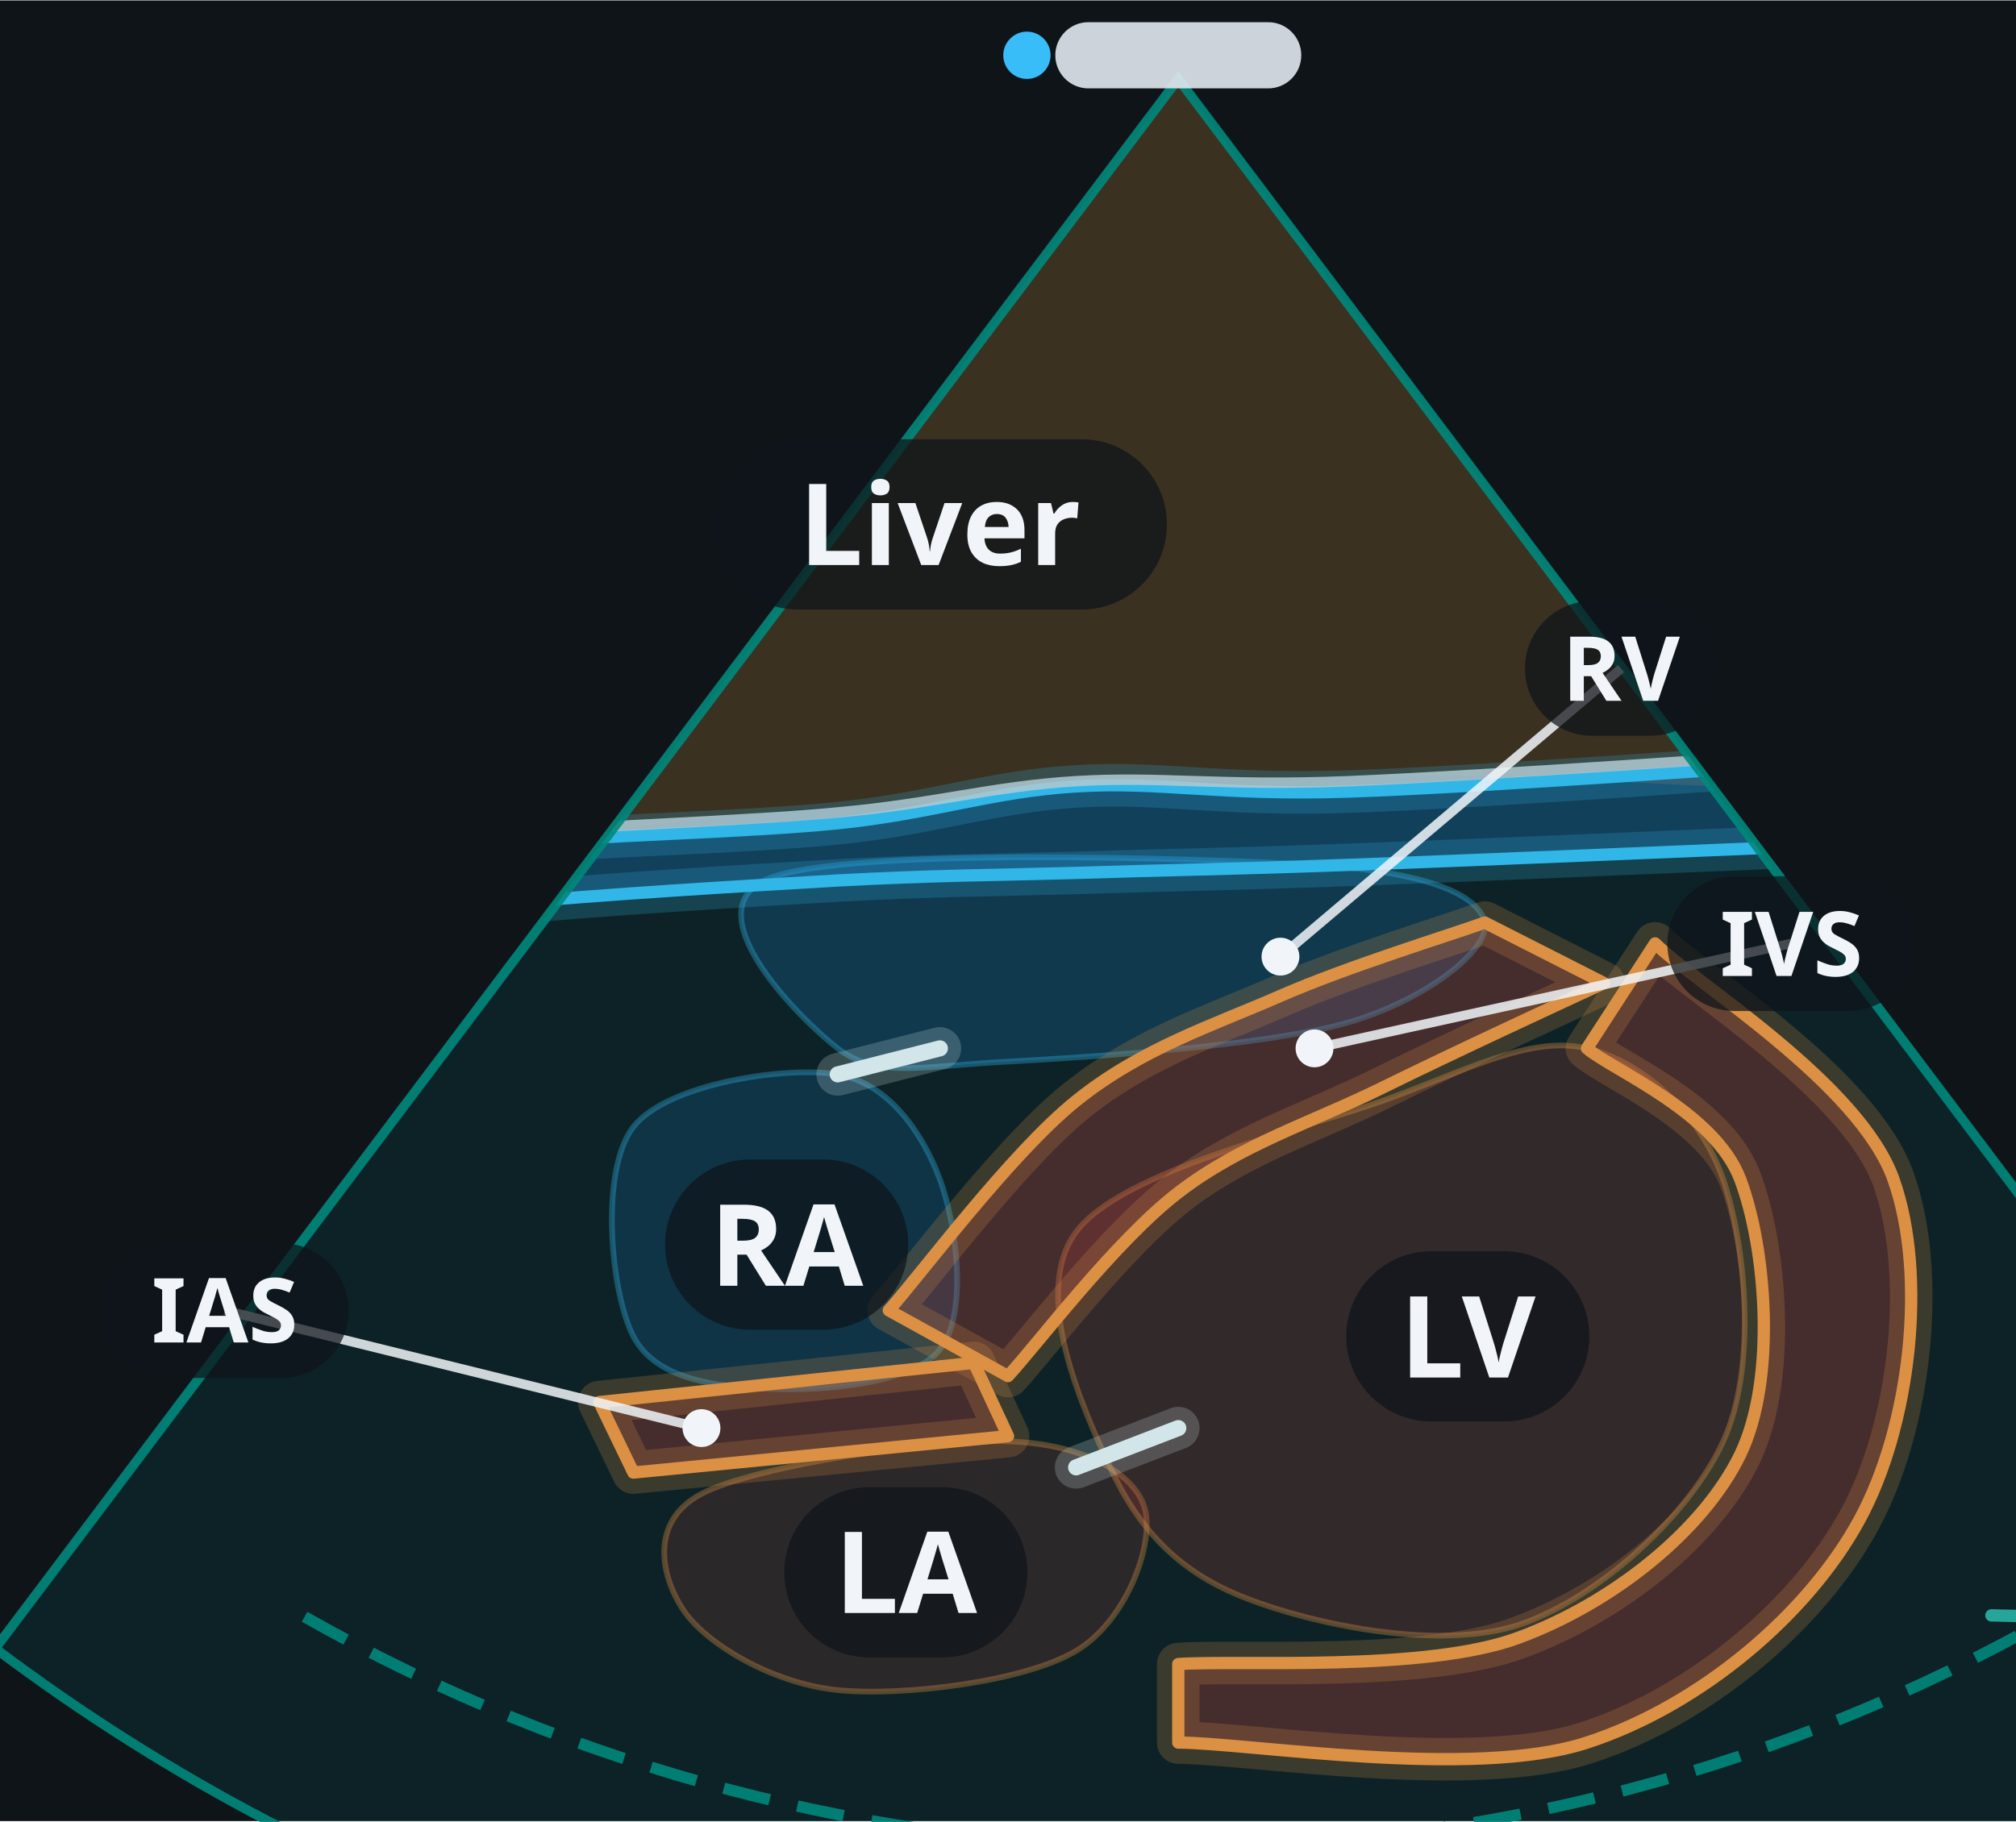
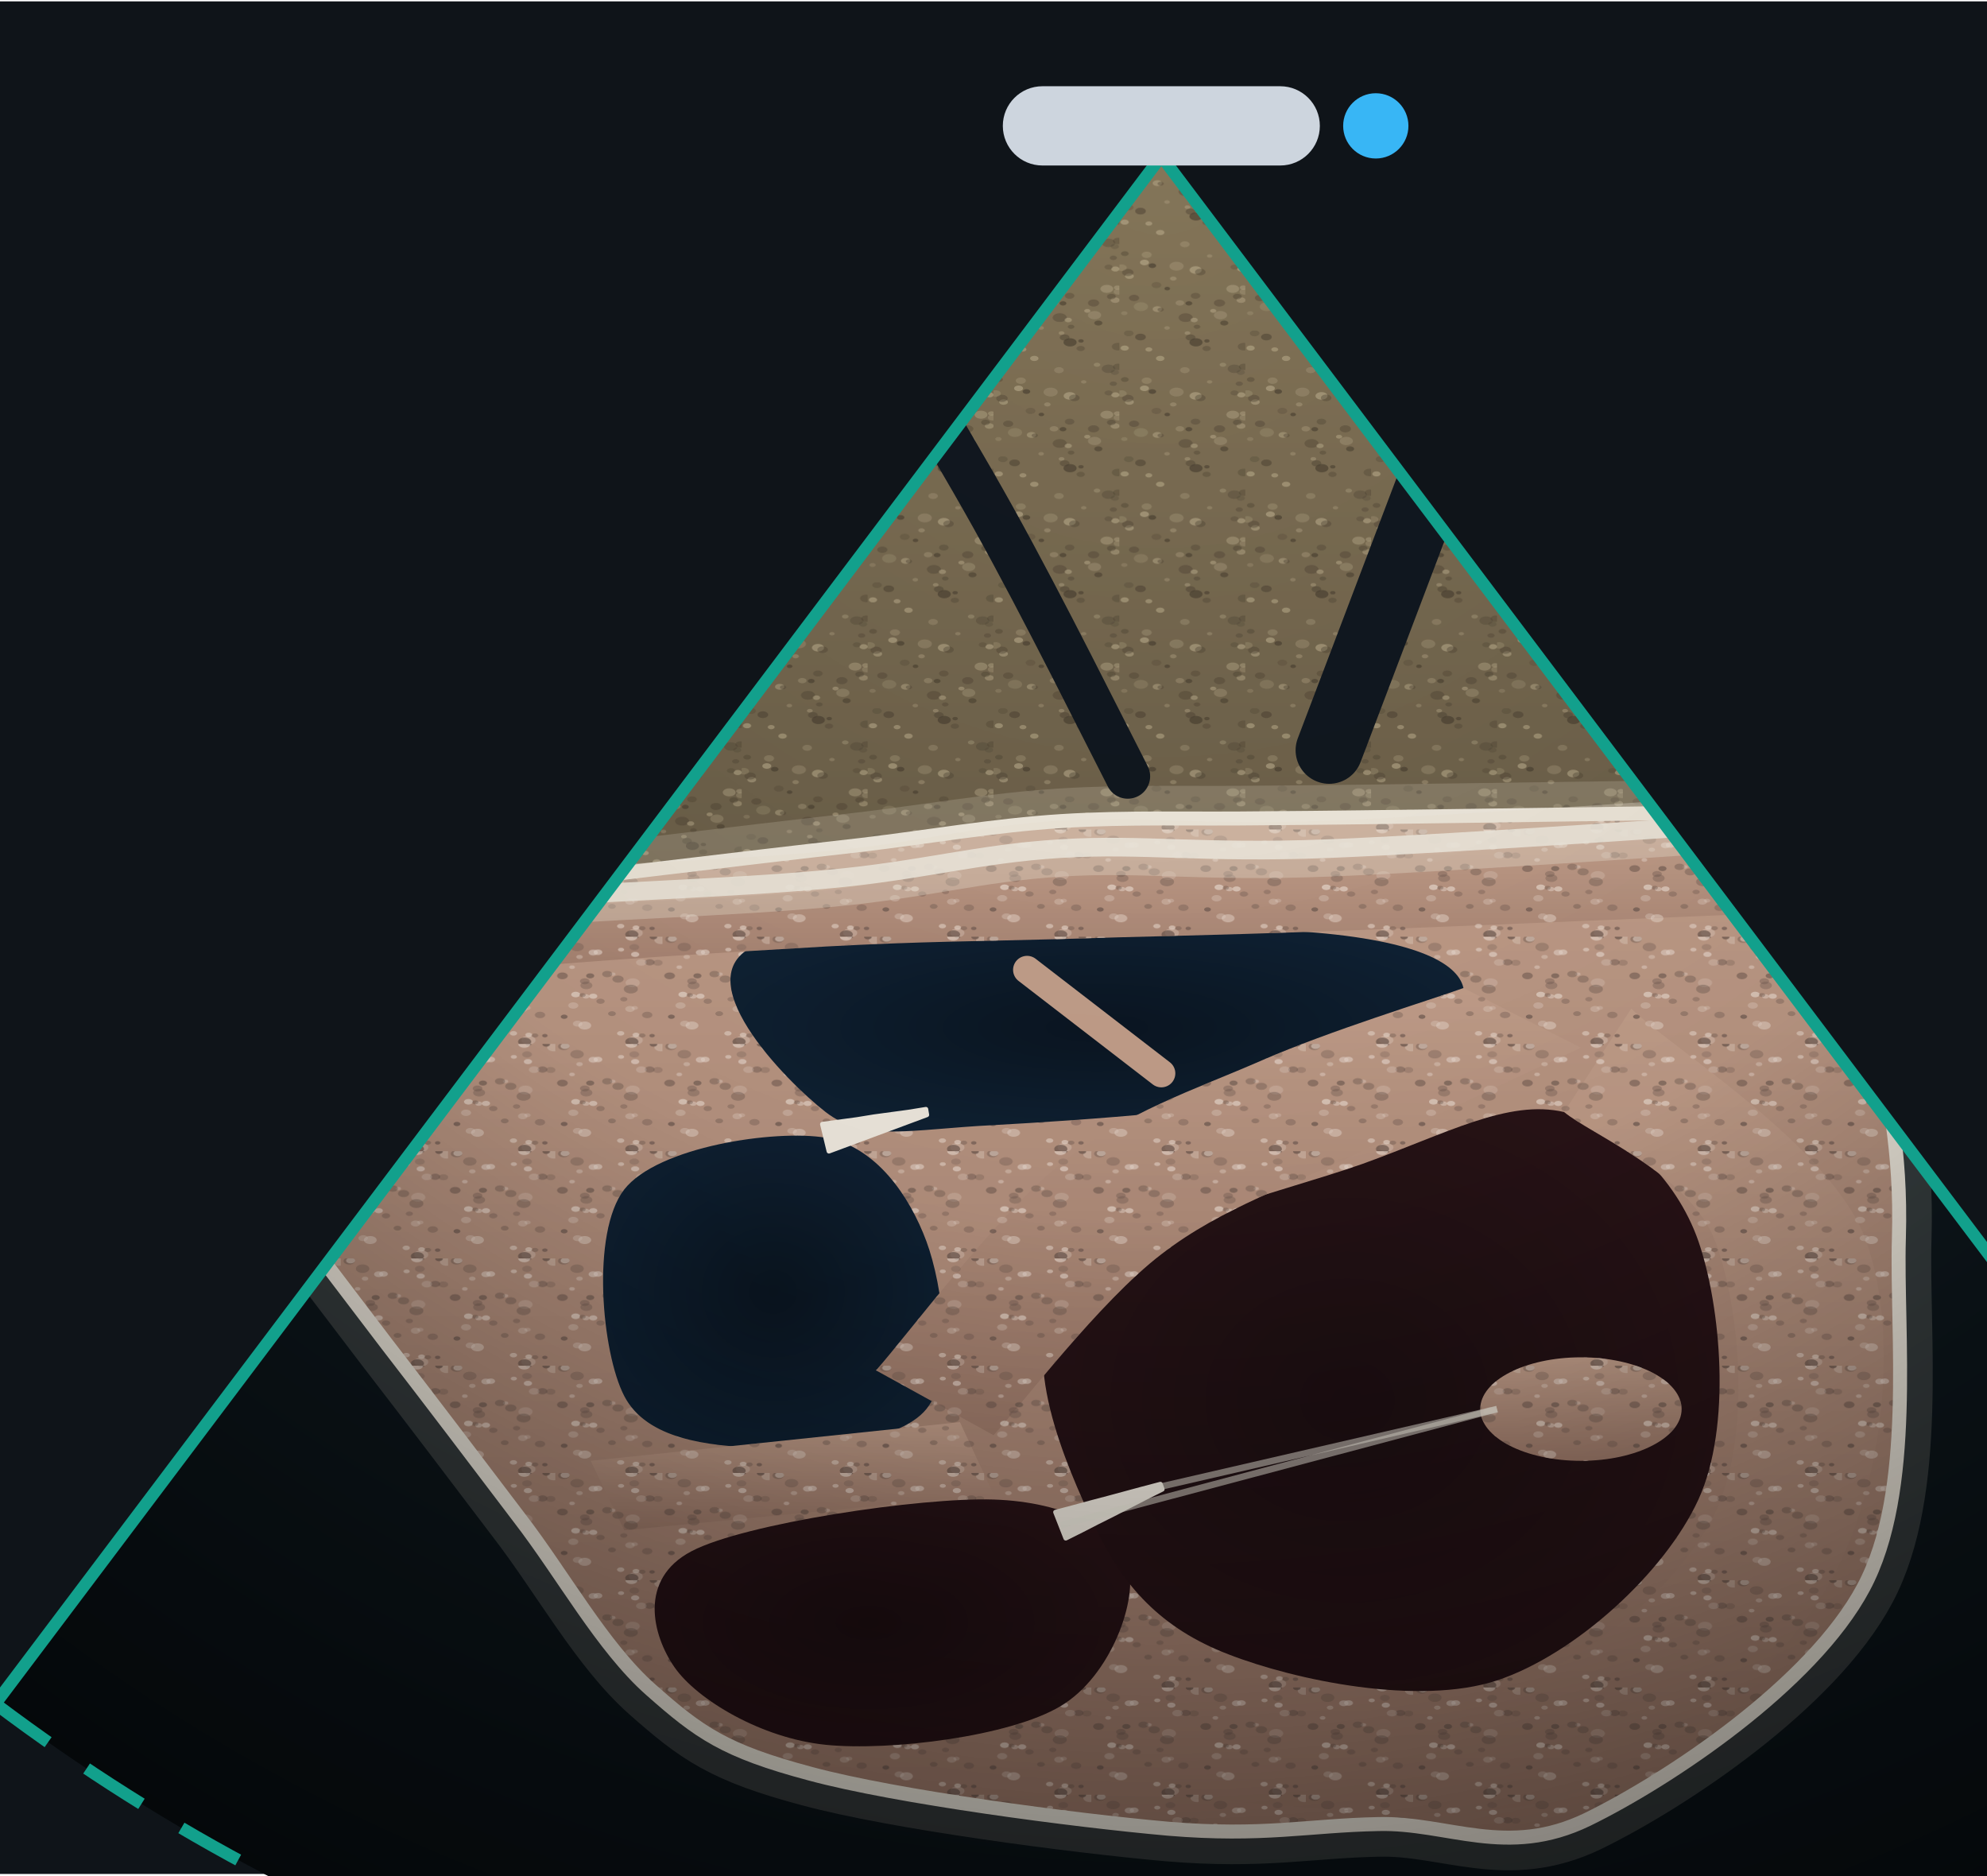
- <svg xmlns="http://www.w3.org/2000/svg" width="426" height="385" viewBox="110.9 0.0 426.2 385.0">
+ <svg xmlns="http://www.w3.org/2000/svg" width="426" height="402" viewBox="110.9 -16.6 426.2 401.6">
  <defs>
    <clipPath id="sector">
      <path d="M 360.0 16.6 L 109.9 348.5 A 415.5 415.5 0 0 0 610.1 348.5 Z" />
    </clipPath>
+     <radialGradient id="bg" gradientUnits="userSpaceOnUse" cx="360.0" cy="16.6" r="415.5">
+       <stop offset="0" stop-color="#16232A" />
+       <stop offset="1" stop-color="#0A1217" />
+     </radialGradient>
+     <radialGradient id="depth" gradientUnits="userSpaceOnUse" cx="360.0" cy="16.6" r="415.5">
+       <stop offset="0" stop-color="#000" stop-opacity="0" />
+       <stop offset="0.55" stop-color="#000" stop-opacity="0.08" />
+       <stop offset="1" stop-color="#000" stop-opacity="0.55" />
+     </radialGradient>
+     <linearGradient id="myoG" x1="0" y1="0" x2="0" y2="1">
+       <stop offset="0" stop-color="#C9A48F" />
+       <stop offset="1" stop-color="#A47F6E" />
+     </linearGradient>
+     <linearGradient id="liverG" x1="0" y1="0" x2="0" y2="1">
+       <stop offset="0" stop-color="#8A7A5C" />
+       <stop offset="1" stop-color="#6B5F49" />
+     </linearGradient>
+     <radialGradient id="bloodR" cx="0.5" cy="0.5" r="0.7">
+       <stop offset="0" stop-color="#0B1622" />
+       <stop offset="1" stop-color="#10253A" />
+     </radialGradient>
+     <radialGradient id="bloodL" cx="0.45" cy="0.5" r="0.7">
+       <stop offset="0" stop-color="#1D0F12" />
+       <stop offset="1" stop-color="#2C1418" />
+     </radialGradient>
+     <pattern id="myoS" width="23" height="23" patternUnits="userSpaceOnUse">
+       <ellipse cx="9.16" cy="3.33" rx="0.94" ry="0.59" fill="#F0DED2" fill-opacity="0.60" />
+       <ellipse cx="14.71" cy="13.40" rx="0.77" ry="0.48" fill="#6F5A51" fill-opacity="0.35" />
+       <ellipse cx="16.62" cy="9.87" rx="1.52" ry="0.95" fill="#F0DED2" fill-opacity="0.26" />
+       <ellipse cx="12.17" cy="16.50" rx="0.83" ry="0.52" fill="#6F5A51" fill-opacity="0.40" />
+       <ellipse cx="4.80" cy="18.65" rx="1.02" ry="0.64" fill="#F0DED2" fill-opacity="0.34" />
+       <ellipse cx="17.27" cy="0.00" rx="0.61" ry="0.38" fill="#6F5A51" fill-opacity="0.68" />
+       <ellipse cx="17.06" cy="15.27" rx="0.68" ry="0.42" fill="#F0DED2" fill-opacity="0.28" />
+       <ellipse cx="1.81" cy="0.54" rx="1.23" ry="0.77" fill="#6F5A51" fill-opacity="0.41" />
+       <ellipse cx="3.60" cy="6.53" rx="0.62" ry="0.39" fill="#F0DED2" fill-opacity="0.47" />
+       <ellipse cx="4.67" cy="2.20" rx="1.45" ry="0.91" fill="#6F5A51" fill-opacity="0.33" />
+       <ellipse cx="17.26" cy="22.19" rx="1.52" ry="0.95" fill="#F0DED2" fill-opacity="0.33" />
+       <ellipse cx="1.53" cy="8.38" rx="1.15" ry="0.72" fill="#6F5A51" fill-opacity="0.54" />
+       <ellipse cx="22.68" cy="0.69" rx="1.42" ry="0.89" fill="#F0DED2" fill-opacity="0.36" />
+       <ellipse cx="9.71" cy="13.84" rx="0.89" ry="0.56" fill="#6F5A51" fill-opacity="0.36" />
+       <ellipse cx="8.14" cy="12.75" rx="0.88" ry="0.55" fill="#F0DED2" fill-opacity="0.66" />
+       <ellipse cx="7.49" cy="8.38" rx="0.87" ry="0.54" fill="#6F5A51" fill-opacity="0.61" />
+       <ellipse cx="16.36" cy="0.01" rx="1.30" ry="0.81" fill="#F0DED2" fill-opacity="0.66" />
+       <ellipse cx="16.95" cy="2.24" rx="1.05" ry="0.66" fill="#6F5A51" fill-opacity="0.26" />
+       <ellipse cx="3.86" cy="14.75" rx="1.08" ry="0.68" fill="#F0DED2" fill-opacity="0.34" />
+       <ellipse cx="16.21" cy="11.22" rx="1.51" ry="0.94" fill="#6F5A51" fill-opacity="0.41" />
+       <ellipse cx="17.32" cy="21.05" rx="0.74" ry="0.46" fill="#F0DED2" fill-opacity="0.62" />
+       <ellipse cx="20.27" cy="5.48" rx="1.05" ry="0.66" fill="#6F5A51" fill-opacity="0.46" />
+       <ellipse cx="6.58" cy="12.79" rx="0.76" ry="0.47" fill="#F0DED2" fill-opacity="0.50" />
+       <ellipse cx="22.01" cy="5.58" rx="1.03" ry="0.64" fill="#6F5A51" fill-opacity="0.28" />
+       <ellipse cx="12.36" cy="8.01" rx="0.58" ry="0.36" fill="#F0DED2" fill-opacity="0.38" />
+       <ellipse cx="21.07" cy="0.08" rx="0.81" ry="0.51" fill="#6F5A51" fill-opacity="0.70" />
+       <ellipse cx="4.38" cy="12.39" rx="0.96" ry="0.60" fill="#F0DED2" fill-opacity="0.70" />
+       <ellipse cx="18.65" cy="21.18" rx="0.71" ry="0.44" fill="#6F5A51" fill-opacity="0.38" />
+       <ellipse cx="16.04" cy="15.49" rx="1.02" ry="0.64" fill="#F0DED2" fill-opacity="0.33" />
+       <ellipse cx="1.91" cy="17.16" rx="0.73" ry="0.46" fill="#6F5A51" fill-opacity="0.68" />
+       <ellipse cx="17.14" cy="3.79" rx="0.88" ry="0.55" fill="#F0DED2" fill-opacity="0.65" />
+       <ellipse cx="19.73" cy="16.78" rx="1.11" ry="0.69" fill="#6F5A51" fill-opacity="0.36" />
+       <ellipse cx="14.04" cy="20.73" rx="0.78" ry="0.49" fill="#F0DED2" fill-opacity="0.57" />
+       <ellipse cx="6.67" cy="10.44" rx="1.29" ry="0.81" fill="#6F5A51" fill-opacity="0.34" />
+       <ellipse cx="8.14" cy="3.39" rx="1.00" ry="0.62" fill="#F0DED2" fill-opacity="0.56" />
+       <ellipse cx="20.77" cy="21.22" rx="0.59" ry="0.37" fill="#6F5A51" fill-opacity="0.64" />
+       <ellipse cx="6.32" cy="19.05" rx="1.38" ry="0.86" fill="#F0DED2" fill-opacity="0.50" />
+       <ellipse cx="11.15" cy="8.00" rx="1.09" ry="0.68" fill="#6F5A51" fill-opacity="0.41" />
+       <ellipse cx="2.10" cy="0.47" rx="0.96" ry="0.60" fill="#F0DED2" fill-opacity="0.53" />
+       <ellipse cx="6.33" cy="9.54" rx="1.03" ry="0.64" fill="#6F5A51" fill-opacity="0.36" />
+       <ellipse cx="5.20" cy="4.33" rx="0.70" ry="0.44" fill="#F0DED2" fill-opacity="0.40" />
+       <ellipse cx="13.47" cy="9.08" rx="1.21" ry="0.76" fill="#6F5A51" fill-opacity="0.41" />
+       <ellipse cx="18.46" cy="5.51" rx="1.12" ry="0.70" fill="#F0DED2" fill-opacity="0.29" />
+       <ellipse cx="5.85" cy="12.50" rx="0.67" ry="0.42" fill="#6F5A51" fill-opacity="0.38" />
+       <ellipse cx="14.12" cy="2.77" rx="0.66" ry="0.41" fill="#F0DED2" fill-opacity="0.59" />
+       <ellipse cx="16.43" cy="22.52" rx="1.41" ry="0.88" fill="#6F5A51" fill-opacity="0.70" />
+     </pattern>
+     <pattern id="liverS" width="27" height="27" patternUnits="userSpaceOnUse">
+       <ellipse cx="2.16" cy="15.33" rx="0.94" ry="0.59" fill="#B3A585" fill-opacity="0.60" />
+       <ellipse cx="25.71" cy="11.40" rx="0.77" ry="0.48" fill="#4E4434" fill-opacity="0.35" />
+       <ellipse cx="4.62" cy="21.87" rx="1.52" ry="0.95" fill="#B3A585" fill-opacity="0.26" />
+       <ellipse cx="1.17" cy="10.50" rx="0.83" ry="0.52" fill="#4E4434" fill-opacity="0.40" />
+       <ellipse cx="26.80" cy="18.65" rx="1.02" ry="0.64" fill="#B3A585" fill-opacity="0.34" />
+       <ellipse cx="10.27" cy="18.00" rx="0.61" ry="0.38" fill="#4E4434" fill-opacity="0.68" />
+       <ellipse cx="1.06" cy="23.27" rx="0.68" ry="0.42" fill="#B3A585" fill-opacity="0.28" />
+       <ellipse cx="1.81" cy="14.54" rx="1.23" ry="0.77" fill="#4E4434" fill-opacity="0.41" />
+       <ellipse cx="14.60" cy="0.53" rx="0.62" ry="0.39" fill="#B3A585" fill-opacity="0.47" />
+       <ellipse cx="24.67" cy="8.20" rx="1.45" ry="0.91" fill="#4E4434" fill-opacity="0.33" />
+       <ellipse cx="12.26" cy="13.19" rx="1.52" ry="0.95" fill="#B3A585" fill-opacity="0.33" />
+       <ellipse cx="4.53" cy="1.38" rx="1.15" ry="0.72" fill="#4E4434" fill-opacity="0.54" />
+       <ellipse cx="21.68" cy="23.69" rx="1.42" ry="0.89" fill="#B3A585" fill-opacity="0.36" />
+       <ellipse cx="18.71" cy="3.84" rx="0.89" ry="0.56" fill="#4E4434" fill-opacity="0.36" />
+       <ellipse cx="1.14" cy="3.75" rx="0.88" ry="0.55" fill="#B3A585" fill-opacity="0.66" />
+       <ellipse cx="22.49" cy="25.38" rx="0.87" ry="0.54" fill="#4E4434" fill-opacity="0.61" />
+       <ellipse cx="16.36" cy="14.01" rx="1.30" ry="0.81" fill="#B3A585" fill-opacity="0.66" />
+       <ellipse cx="7.95" cy="17.24" rx="1.05" ry="0.66" fill="#4E4434" fill-opacity="0.26" />
+       <ellipse cx="5.86" cy="10.75" rx="1.08" ry="0.68" fill="#B3A585" fill-opacity="0.34" />
+       <ellipse cx="14.21" cy="24.22" rx="1.51" ry="0.94" fill="#4E4434" fill-opacity="0.41" />
+       <ellipse cx="6.32" cy="4.05" rx="0.74" ry="0.46" fill="#B3A585" fill-opacity="0.62" />
+       <ellipse cx="15.27" cy="1.48" rx="1.05" ry="0.66" fill="#4E4434" fill-opacity="0.46" />
+       <ellipse cx="26.58" cy="17.79" rx="0.76" ry="0.47" fill="#B3A585" fill-opacity="0.50" />
+       <ellipse cx="2.01" cy="0.58" rx="1.03" ry="0.64" fill="#4E4434" fill-opacity="0.28" />
+       <ellipse cx="19.36" cy="11.01" rx="0.58" ry="0.36" fill="#B3A585" fill-opacity="0.38" />
+       <ellipse cx="7.07" cy="13.08" rx="0.81" ry="0.51" fill="#4E4434" fill-opacity="0.70" />
+       <ellipse cx="5.38" cy="12.39" rx="0.96" ry="0.60" fill="#B3A585" fill-opacity="0.70" />
+       <ellipse cx="16.65" cy="26.18" rx="0.71" ry="0.44" fill="#4E4434" fill-opacity="0.38" />
+       <ellipse cx="14.04" cy="8.49" rx="1.02" ry="0.64" fill="#B3A585" fill-opacity="0.33" />
+       <ellipse cx="14.91" cy="21.16" rx="0.73" ry="0.46" fill="#4E4434" fill-opacity="0.68" />
+       <ellipse cx="26.14" cy="13.79" rx="0.88" ry="0.55" fill="#B3A585" fill-opacity="0.65" />
+       <ellipse cx="26.73" cy="7.78" rx="1.11" ry="0.69" fill="#4E4434" fill-opacity="0.36" />
+       <ellipse cx="16.04" cy="24.73" rx="0.78" ry="0.49" fill="#B3A585" fill-opacity="0.57" />
+       <ellipse cx="26.67" cy="3.44" rx="1.29" ry="0.81" fill="#4E4434" fill-opacity="0.34" />
+       <ellipse cx="8.14" cy="22.39" rx="1.00" ry="0.62" fill="#B3A585" fill-opacity="0.56" />
+       <ellipse cx="18.77" cy="2.22" rx="0.59" ry="0.37" fill="#4E4434" fill-opacity="0.64" />
+       <ellipse cx="24.32" cy="18.05" rx="1.38" ry="0.86" fill="#B3A585" fill-opacity="0.50" />
+       <ellipse cx="3.15" cy="20.00" rx="1.09" ry="0.68" fill="#4E4434" fill-opacity="0.41" />
+       <ellipse cx="26.10" cy="20.47" rx="0.96" ry="0.60" fill="#B3A585" fill-opacity="0.53" />
+       <ellipse cx="16.33" cy="19.54" rx="1.03" ry="0.64" fill="#4E4434" fill-opacity="0.36" />
+       <ellipse cx="22.20" cy="7.33" rx="0.70" ry="0.44" fill="#B3A585" fill-opacity="0.40" />
+       <ellipse cx="21.47" cy="21.08" rx="1.21" ry="0.76" fill="#4E4434" fill-opacity="0.41" />
+       <ellipse cx="0.46" cy="13.51" rx="1.12" ry="0.70" fill="#B3A585" fill-opacity="0.29" />
+       <ellipse cx="8.85" cy="22.50" rx="0.67" ry="0.42" fill="#4E4434" fill-opacity="0.38" />
+       <ellipse cx="20.12" cy="22.77" rx="0.66" ry="0.41" fill="#B3A585" fill-opacity="0.59" />
+       <ellipse cx="16.43" cy="2.52" rx="1.41" ry="0.88" fill="#4E4434" fill-opacity="0.70" />
+       <ellipse cx="10.22" cy="26.43" rx="0.60" ry="0.38" fill="#B3A585" fill-opacity="0.38" />
+       <ellipse cx="25.29" cy="19.70" rx="0.95" ry="0.59" fill="#4E4434" fill-opacity="0.42" />
+       <ellipse cx="11.56" cy="15.85" rx="0.70" ry="0.44" fill="#B3A585" fill-opacity="0.44" />
+       <ellipse cx="26.03" cy="8.96" rx="0.89" ry="0.56" fill="#4E4434" fill-opacity="0.25" />
+       <ellipse cx="12.98" cy="21.07" rx="0.92" ry="0.57" fill="#B3A585" fill-opacity="0.38" />
+       <ellipse cx="24.69" cy="13.38" rx="0.87" ry="0.54" fill="#4E4434" fill-opacity="0.30" />
+       <ellipse cx="8.76" cy="5.97" rx="0.90" ry="0.56" fill="#B3A585" fill-opacity="0.64" />
+       <ellipse cx="17.35" cy="14.44" rx="1.13" ry="0.71" fill="#4E4434" fill-opacity="0.38" />
+     </pattern>
  </defs>
-   <rect x="110.9" y="0.0" width="426.2" height="385.0" fill="#0F1419" />
+   <rect x="110.9" y="-16.6" width="426.2" height="401.6" fill="#0F1419" />
  <g clip-path="url(#sector)">
-     <path d="M 0.0 0.0 C 120.0 -30.5 600.0 -26.3 720.0 0.0 C 840.0 26.3 774.0 130.6 720.0 157.9 C 666.0 185.2 468.0 161.9 396.0 164.0 C 324.0 166.1 354.0 167.5 288.0 170.6 C 222.0 173.8 48.0 211.3 0.0 182.8 C -48.0 154.4 -120.0 30.5 0.0 0.0 Z" fill="#92400E" fill-opacity="0.4" />
-     <path d="M 273.6 185.6 C 290.4 179.1 363.6 181.3 388.8 182.8 C 414.0 184.4 423.6 189.5 424.8 195.0 C 426.0 200.5 412.8 211.2 396.0 216.1 C 379.2 221.0 342.0 223.4 324.0 224.4 C 306.0 225.3 296.4 228.1 288.0 221.6 C 279.6 215.1 256.8 192.1 273.6 185.6 Z" fill="#1E88E5" fill-opacity="0.22" stroke="#38BDF8" stroke-opacity="0.35" stroke-width="1.2" />
-     <path d="M 244.8 238.2 C 252.0 229.0 277.2 225.3 288.0 227.1 C 298.8 229.0 306.0 239.6 309.6 249.3 C 313.2 259.0 315.6 277.9 309.6 285.3 C 303.6 292.7 284.4 294.1 273.6 293.6 C 262.8 293.2 249.6 291.8 244.8 282.5 C 240.0 273.3 237.6 247.5 244.8 238.2 Z" fill="#1E88E5" fill-opacity="0.18" stroke="#38BDF8" stroke-opacity="0.35" stroke-width="1.2" />
-     <path d="M 259.2 315.8 C 270.6 309.8 308.4 304.2 324.0 304.7 C 339.6 305.2 350.4 311.2 352.8 318.5 C 355.2 325.9 349.2 342.6 338.4 349.0 C 327.6 355.5 301.8 358.7 288.0 357.3 C 274.2 355.9 260.4 347.6 255.6 340.7 C 250.8 333.8 247.8 321.8 259.2 315.8 Z" fill="#E53935" fill-opacity="0.16" stroke="#FB923C" stroke-opacity="0.35" stroke-width="1.2" />
-     <path d="M 338.4 260.4 C 348.0 247.5 385.2 239.1 403.2 232.7 C 421.2 226.2 434.4 218.8 446.4 221.6 C 458.4 224.4 470.4 235.5 475.2 249.3 C 480.0 263.2 482.4 289.0 475.2 304.7 C 468.0 320.4 448.8 337.9 432.0 343.5 C 415.2 349.0 388.8 343.5 374.4 337.9 C 360.0 332.4 351.6 323.2 345.6 310.2 C 339.6 297.3 328.8 273.3 338.4 260.4 Z" fill="#E53935" fill-opacity="0.2" stroke="#FB923C" stroke-opacity="0.35" stroke-width="1.2" />
-     <path d="M 144.0 185.6 C 156.0 184.4 192.0 180.3 216.0 178.4 C 240.0 176.4 267.6 176.0 288.0 174.0 C 308.4 171.9 320.4 167.3 338.4 166.2 C 356.4 165.1 368.4 168.2 396.0 167.3 C 423.6 166.4 486.0 161.8 504.0 160.7 L 504.0 178.4 C 486.0 179.1 423.6 181.8 396.0 182.8 C 368.4 183.8 356.4 183.9 338.4 184.5 C 320.4 185.0 308.4 185.0 288.0 186.1 C 267.6 187.3 240.0 188.9 216.0 191.1 C 192.0 193.3 156.0 198.1 144.0 199.4 Z" fill="#1E88E5" fill-opacity="0.3" stroke="#38BDF8" stroke-opacity="0.22" stroke-width="9.0" stroke-linejoin="round" stroke-linecap="round" />
-     <path d="M 144.0 185.6 C 156.0 184.4 192.0 180.3 216.0 178.4 C 240.0 176.4 267.6 176.0 288.0 174.0 C 308.4 171.9 320.4 167.3 338.4 166.2 C 356.4 165.1 368.4 168.2 396.0 167.3 C 423.6 166.4 486.0 161.8 504.0 160.7 L 504.0 178.4 C 486.0 179.1 423.6 181.8 396.0 182.8 C 368.4 183.8 356.4 183.9 338.4 184.5 C 320.4 185.0 308.4 185.0 288.0 186.1 C 267.6 187.3 240.0 188.9 216.0 191.1 C 192.0 193.3 156.0 198.1 144.0 199.4 Z" fill="none" stroke="#38BDF8" stroke-width="2.6" stroke-linejoin="round" stroke-linecap="round" />
-     <path d="M 298.8 277.0 C 305.4 269.6 324.6 243.8 338.4 232.7 C 352.2 221.6 367.2 216.8 381.6 210.5 C 396.0 204.2 417.6 197.6 424.8 195.0 L 450.0 207.8 C 442.2 211.4 418.2 222.5 403.2 229.9 C 388.2 237.3 373.2 241.9 360.0 252.1 C 346.8 262.2 330.0 284.4 324.0 290.9 Z" fill="#E53935" fill-opacity="0.3" stroke="#FB923C" stroke-opacity="0.22" stroke-width="9.0" stroke-linejoin="round" stroke-linecap="round" />
-     <path d="M 298.8 277.0 C 305.4 269.6 324.6 243.8 338.4 232.7 C 352.2 221.6 367.2 216.8 381.6 210.5 C 396.0 204.2 417.6 197.6 424.8 195.0 L 450.0 207.8 C 442.2 211.4 418.2 222.5 403.2 229.9 C 388.2 237.3 373.2 241.9 360.0 252.1 C 346.8 262.2 330.0 284.4 324.0 290.9 Z" fill="none" stroke="#FB923C" stroke-width="2.6" stroke-linejoin="round" stroke-linecap="round" />
-     <path d="M 237.6 296.4 L 316.8 288.1 L 324.0 303.6 L 244.8 311.3 Z" fill="#E53935" fill-opacity="0.3" stroke="#FB923C" stroke-opacity="0.22" stroke-width="9.0" stroke-linejoin="round" stroke-linecap="round" />
-     <path d="M 237.6 296.4 L 316.8 288.1 L 324.0 303.6 L 244.8 311.3 Z" fill="none" stroke="#FB923C" stroke-width="2.6" stroke-linejoin="round" stroke-linecap="round" />
-     <path d="M 460.8 199.4 C 469.2 207.8 504.0 229.0 511.2 249.3 C 518.4 269.6 514.8 301.5 504.0 321.3 C 493.2 341.2 470.4 360.6 446.4 368.4 C 422.4 376.3 374.4 368.4 360.0 368.4 L 360.0 351.8 C 372.0 350.9 412.2 353.6 432.0 346.2 C 451.8 338.9 471.0 323.6 478.8 307.5 C 486.6 291.3 484.2 263.6 478.8 249.3 C 473.4 235.0 451.8 226.2 446.4 221.6 Z" fill="#E53935" fill-opacity="0.3" stroke="#FB923C" stroke-opacity="0.22" stroke-width="9.0" stroke-linejoin="round" stroke-linecap="round" />
-     <path d="M 460.8 199.4 C 469.2 207.8 504.0 229.0 511.2 249.3 C 518.4 269.6 514.8 301.5 504.0 321.3 C 493.2 341.2 470.4 360.6 446.4 368.4 C 422.4 376.3 374.4 368.4 360.0 368.4 L 360.0 351.8 C 372.0 350.9 412.2 353.6 432.0 346.2 C 451.8 338.9 471.0 323.6 478.8 307.5 C 486.6 291.3 484.2 263.6 478.8 249.3 C 473.4 235.0 451.8 226.2 446.4 221.6 Z" fill="none" stroke="#FB923C" stroke-width="2.6" stroke-linejoin="round" stroke-linecap="round" />
-     <path d="M 144.0 182.8 C 156.0 181.7 192.0 178.0 216.0 176.2 C 240.0 174.3 267.6 173.6 288.0 171.7 C 308.4 169.9 320.4 166.2 338.4 165.1 C 356.4 164.0 368.4 166.2 396.0 165.1 C 423.6 164.0 486.0 159.6 504.0 158.4" fill="none" stroke="#CBD5E1" stroke-width="2.2" stroke-opacity="0.85" stroke-linecap="round" />
-     <path d="M 288.0 227.1 L 309.6 221.6" fill="none" fill-opacity="0.0" stroke="#F1F5F9" stroke-opacity="0.22" stroke-width="9.0" stroke-linejoin="round" stroke-linecap="round" />
-     <path d="M 288.0 227.1 L 309.6 221.6" fill="none" stroke="#F1F5F9" stroke-width="3.4" stroke-linejoin="round" stroke-linecap="round" />
-     <path d="M 338.4 310.2 L 360.0 301.9" fill="none" fill-opacity="0.0" stroke="#F1F5F9" stroke-opacity="0.22" stroke-width="9.0" stroke-linejoin="round" stroke-linecap="round" />
-     <path d="M 338.4 310.2 L 360.0 301.9" fill="none" stroke="#F1F5F9" stroke-width="3.4" stroke-linejoin="round" stroke-linecap="round" />
+     <path d="M 360.0 16.6 L 109.9 348.5 A 415.5 415.5 0 0 0 610.1 348.5 Z" fill="url(#bg)" />
+     <path d="M 0.0 0.0 C 120.0 -30.5 600.0 -26.3 720.0 0.0 C 840.0 26.3 774.0 130.6 720.0 157.9 C 666.0 185.2 468.0 161.9 396.0 164.0 C 324.0 166.1 354.0 167.5 288.0 170.6 C 222.0 173.8 48.0 211.3 0.0 182.8 C -48.0 154.4 -120.0 30.5 0.0 0.0 Z" fill="url(#liverG)" />
+     <path d="M 0.0 0.0 C 120.0 -30.5 600.0 -26.3 720.0 0.0 C 840.0 26.3 774.0 130.6 720.0 157.9 C 666.0 185.2 468.0 161.9 396.0 164.0 C 324.0 166.1 354.0 167.5 288.0 170.6 C 222.0 173.8 48.0 211.3 0.0 182.8 C -48.0 154.4 -120.0 30.5 0.0 0.0 Z" fill="url(#liverS)" />
+     <path d="M 137.5 183.0 C 149.7 179.2 191.0 176.7 210.3 174.4 C 229.5 172.1 238.8 171.0 253.0 169.3 C 267.2 167.6 281.5 165.9 295.7 164.3 C 310.0 162.6 324.2 160.1 338.5 159.2 C 352.7 158.3 367.1 158.8 381.3 158.6 C 395.6 158.5 409.9 158.3 424.2 158.1 C 438.5 157.9 452.8 157.7 467.1 157.5 C 481.4 157.4 502.1 149.4 510.0 157.0 C 517.8 164.5 512.7 187.6 514.1 202.9 C 515.4 218.2 518.8 228.6 518.2 248.7 C 517.6 268.9 521.7 302.9 510.6 323.6 C 499.5 344.4 468.8 364.8 451.4 373.3 C 434.1 381.7 421.4 373.9 406.5 374.3 C 391.5 374.6 381.8 377.0 361.5 375.3 C 341.2 373.5 303.2 368.5 284.7 363.5 C 266.3 358.6 260.9 354.7 250.5 345.5 C 240.1 336.3 231.7 320.8 222.2 308.5 C 212.8 296.1 203.4 283.7 193.9 271.4 C 184.5 259.0 175.1 246.7 165.6 234.3 C 156.2 222.0 142.0 205.8 137.4 197.2 C 132.7 188.7 125.4 186.8 137.5 183.0 Z" fill="none" stroke="#F4EEE2" stroke-opacity="0.18" stroke-width="14" stroke-linejoin="round" />
+     <path d="M 137.5 183.0 C 149.7 179.2 191.0 176.7 210.3 174.4 C 229.5 172.1 238.8 171.0 253.0 169.3 C 267.2 167.6 281.5 165.9 295.7 164.3 C 310.0 162.6 324.2 160.1 338.5 159.2 C 352.7 158.3 367.1 158.8 381.3 158.6 C 395.6 158.5 409.9 158.3 424.2 158.1 C 438.5 157.9 452.8 157.7 467.1 157.5 C 481.4 157.4 502.1 149.4 510.0 157.0 C 517.8 164.5 512.7 187.6 514.1 202.9 C 515.4 218.2 518.8 228.6 518.2 248.7 C 517.6 268.9 521.7 302.9 510.6 323.6 C 499.5 344.4 468.8 364.8 451.4 373.3 C 434.1 381.7 421.4 373.9 406.5 374.3 C 391.5 374.6 381.8 377.0 361.5 375.3 C 341.2 373.5 303.2 368.5 284.7 363.5 C 266.3 358.6 260.9 354.7 250.5 345.5 C 240.1 336.3 231.7 320.8 222.2 308.5 C 212.8 296.1 203.4 283.7 193.9 271.4 C 184.5 259.0 175.1 246.7 165.6 234.3 C 156.2 222.0 142.0 205.8 137.4 197.2 C 132.7 188.7 125.4 186.8 137.5 183.0 Z" fill="url(#myoG)" />
+     <path d="M 137.5 183.0 C 149.7 179.2 191.0 176.7 210.3 174.4 C 229.5 172.1 238.8 171.0 253.0 169.3 C 267.2 167.6 281.5 165.9 295.7 164.3 C 310.0 162.6 324.2 160.1 338.5 159.2 C 352.7 158.3 367.1 158.8 381.3 158.6 C 395.6 158.5 409.9 158.3 424.2 158.1 C 438.5 157.9 452.8 157.7 467.1 157.5 C 481.4 157.4 502.1 149.4 510.0 157.0 C 517.8 164.5 512.7 187.6 514.1 202.9 C 515.4 218.2 518.8 228.6 518.2 248.7 C 517.6 268.9 521.7 302.9 510.6 323.6 C 499.5 344.4 468.8 364.8 451.4 373.3 C 434.1 381.7 421.4 373.9 406.5 374.3 C 391.5 374.6 381.8 377.0 361.5 375.3 C 341.2 373.5 303.2 368.5 284.7 363.5 C 266.3 358.6 260.9 354.7 250.5 345.5 C 240.1 336.3 231.7 320.8 222.2 308.5 C 212.8 296.1 203.4 283.7 193.9 271.4 C 184.5 259.0 175.1 246.7 165.6 234.3 C 156.2 222.0 142.0 205.8 137.4 197.2 C 132.7 188.7 125.4 186.8 137.5 183.0 Z" fill="url(#myoS)" />
+     <path d="M 137.5 183.0 C 149.7 179.2 191.0 176.7 210.3 174.4 C 229.5 172.1 238.8 171.0 253.0 169.3 C 267.2 167.6 281.5 165.9 295.7 164.3 C 310.0 162.6 324.2 160.1 338.5 159.2 C 352.7 158.3 367.1 158.8 381.3 158.6 C 395.6 158.5 409.9 158.3 424.2 158.1 C 438.5 157.9 452.8 157.7 467.1 157.5 C 481.4 157.4 502.1 149.4 510.0 157.0 C 517.8 164.5 512.7 187.6 514.1 202.9 C 515.4 218.2 518.8 228.6 518.2 248.7 C 517.6 268.9 521.7 302.9 510.6 323.6 C 499.5 344.4 468.8 364.8 451.4 373.3 C 434.1 381.7 421.4 373.9 406.5 374.3 C 391.5 374.6 381.8 377.0 361.5 375.3 C 341.2 373.5 303.2 368.5 284.7 363.5 C 266.3 358.6 260.9 354.7 250.5 345.5 C 240.1 336.3 231.7 320.8 222.2 308.5 C 212.8 296.1 203.4 283.7 193.9 271.4 C 184.5 259.0 175.1 246.7 165.6 234.3 C 156.2 222.0 142.0 205.8 137.4 197.2 C 132.7 188.7 125.4 186.8 137.5 183.0 Z" fill="none" stroke="#F4EEE2" stroke-width="3" stroke-linejoin="round" />
+     <path d="M 273.6 185.6 C 290.4 179.1 363.6 181.3 388.8 182.8 C 414.0 184.4 423.6 189.5 424.8 195.0 C 426.0 200.5 412.8 211.2 396.0 216.1 C 379.2 221.0 342.0 223.4 324.0 224.4 C 306.0 225.3 296.4 228.1 288.0 221.6 C 279.6 215.1 256.8 192.1 273.6 185.6 Z" fill="url(#bloodR)" />
+     <path d="M 244.8 238.2 C 252.0 229.0 277.2 225.3 288.0 227.1 C 298.8 229.0 306.0 239.6 309.6 249.3 C 313.2 259.0 315.6 277.9 309.6 285.3 C 303.6 292.7 284.4 294.1 273.6 293.6 C 262.8 293.2 249.6 291.8 244.8 282.5 C 240.0 273.3 237.6 247.5 244.8 238.2 Z" fill="url(#bloodR)" />
+     <path d="M 259.2 315.8 C 270.6 309.8 308.4 304.2 324.0 304.7 C 339.6 305.2 350.4 311.2 352.8 318.5 C 355.2 325.9 349.2 342.6 338.4 349.0 C 327.6 355.5 301.8 358.7 288.0 357.3 C 274.2 355.9 260.4 347.6 255.6 340.7 C 250.8 333.8 247.8 321.8 259.2 315.8 Z" fill="url(#bloodL)" />
+     <path d="M 338.4 260.4 C 348.0 247.5 385.2 239.1 403.2 232.7 C 421.2 226.2 434.4 218.8 446.4 221.6 C 458.4 224.4 470.4 235.5 475.2 249.3 C 480.0 263.2 482.4 289.0 475.2 304.7 C 468.0 320.4 448.8 337.9 432.0 343.5 C 415.2 349.0 388.8 343.5 374.4 337.9 C 360.0 332.4 351.6 323.2 345.6 310.2 C 339.6 297.3 328.8 273.3 338.4 260.4 Z" fill="url(#bloodL)" />
+     <path d="M 144.0 185.6 C 156.0 184.4 192.0 180.3 216.0 178.4 C 240.0 176.4 267.6 176.0 288.0 174.0 C 308.4 171.9 320.4 167.3 338.4 166.2 C 356.4 165.1 368.4 168.2 396.0 167.3 C 423.6 166.4 486.0 161.8 504.0 160.7 L 504.0 178.4 C 486.0 179.1 423.6 181.8 396.0 182.8 C 368.4 183.8 356.4 183.9 338.4 184.5 C 320.4 185.0 308.4 185.0 288.0 186.1 C 267.6 187.3 240.0 188.9 216.0 191.1 C 192.0 193.3 156.0 198.1 144.0 199.4 Z" fill="url(#myoG)" />
+     <path d="M 144.0 185.6 C 156.0 184.4 192.0 180.3 216.0 178.4 C 240.0 176.4 267.6 176.0 288.0 174.0 C 308.4 171.9 320.4 167.3 338.4 166.2 C 356.4 165.1 368.4 168.2 396.0 167.3 C 423.6 166.4 486.0 161.8 504.0 160.7 L 504.0 178.4 C 486.0 179.1 423.6 181.8 396.0 182.8 C 368.4 183.8 356.4 183.9 338.4 184.5 C 320.4 185.0 308.4 185.0 288.0 186.1 C 267.6 187.3 240.0 188.9 216.0 191.1 C 192.0 193.3 156.0 198.1 144.0 199.4 Z" fill="url(#myoS)" />
+     <path d="M 298.8 277.0 C 305.4 269.6 324.6 243.8 338.4 232.7 C 352.2 221.6 367.2 216.8 381.6 210.5 C 396.0 204.2 417.6 197.6 424.8 195.0 L 450.0 207.8 C 442.2 211.4 418.2 222.5 403.2 229.9 C 388.2 237.3 373.2 241.9 360.0 252.1 C 346.8 262.2 330.0 284.4 324.0 290.9 Z" fill="url(#myoG)" />
+     <path d="M 298.8 277.0 C 305.4 269.6 324.6 243.8 338.4 232.7 C 352.2 221.6 367.2 216.8 381.6 210.5 C 396.0 204.2 417.6 197.6 424.8 195.0 L 450.0 207.8 C 442.2 211.4 418.2 222.5 403.2 229.9 C 388.2 237.3 373.2 241.9 360.0 252.1 C 346.8 262.2 330.0 284.4 324.0 290.9 Z" fill="url(#myoS)" />
+     <path d="M 237.6 296.4 L 316.8 288.1 L 324.0 303.6 L 244.8 311.3 Z" fill="url(#myoG)" />
+     <path d="M 237.6 296.4 L 316.8 288.1 L 324.0 303.6 L 244.8 311.3 Z" fill="url(#myoS)" />
+     <path d="M 460.8 199.4 C 469.2 207.8 504.0 229.0 511.2 249.3 C 518.4 269.6 514.8 301.5 504.0 321.3 C 493.2 341.2 470.4 360.6 446.4 368.4 C 422.4 376.3 374.4 368.4 360.0 368.4 L 360.0 351.8 C 372.0 350.9 412.2 353.6 432.0 346.2 C 451.8 338.9 471.0 323.6 478.8 307.5 C 486.6 291.3 484.2 263.6 478.8 249.3 C 473.4 235.0 451.8 226.2 446.4 221.6 Z" fill="url(#myoG)" />
+     <path d="M 460.8 199.4 C 469.2 207.8 504.0 229.0 511.2 249.3 C 518.4 269.6 514.8 301.5 504.0 321.3 C 493.2 341.2 470.4 360.6 446.4 368.4 C 422.4 376.3 374.4 368.4 360.0 368.4 L 360.0 351.8 C 372.0 350.9 412.2 353.6 432.0 346.2 C 451.8 338.9 471.0 323.6 478.8 307.5 C 486.6 291.3 484.2 263.6 478.8 249.3 C 473.4 235.0 451.8 226.2 446.4 221.6 Z" fill="url(#myoS)" />
+     <path d="M 144.0 182.8 C 156.0 181.7 192.0 178.0 216.0 176.2 C 240.0 174.3 267.6 173.6 288.0 171.7 C 308.4 169.9 320.4 166.2 338.4 165.1 C 356.4 164.0 368.4 166.2 396.0 165.1 C 423.6 164.0 486.0 159.6 504.0 158.4" fill="none" stroke="#F1E9D8" stroke-opacity="0.35" stroke-width="12" stroke-linecap="round" />
+     <path d="M 144.0 182.8 C 156.0 181.7 192.0 178.0 216.0 176.2 C 240.0 174.3 267.6 173.6 288.0 171.7 C 308.4 169.9 320.4 166.2 338.4 165.1 C 356.4 164.0 368.4 166.2 396.0 165.1 C 423.6 164.0 486.0 159.6 504.0 158.4" fill="none" stroke="#F4EEE2" stroke-opacity="0.9" stroke-width="4" stroke-linecap="round" />
+     <path d="M 288.7 230.0 L 292.2 228.7 L 295.7 227.4 L 299.2 226.1 L 302.7 224.8 L 306.2 223.5 L 309.7 222.2 L 309.5 221.0 L 305.8 221.6 L 302.1 222.1 L 298.4 222.6 L 294.7 223.2 L 291.0 223.7 L 287.3 224.2 Z" fill="#F7F1E6" stroke="#F7F1E6" stroke-width="1" stroke-linejoin="round" />
+     <path d="M 339.5 313.0 L 342.9 311.3 L 346.4 309.5 L 349.8 307.8 L 353.3 306.0 L 356.8 304.2 L 360.2 302.5 L 359.8 301.4 L 356.0 302.4 L 352.3 303.4 L 348.6 304.4 L 344.8 305.4 L 341.1 306.4 L 337.3 307.4 Z" fill="#F7F1E6" stroke="#F7F1E6" stroke-width="1" stroke-linejoin="round" />
+     <path d="M 446.4 11.1 C 442.2 22.2 429.6 55.4 421.2 77.6 C 412.8 99.7 400.2 133.0 396.0 144.0" fill="none" stroke="#111820" stroke-width="14.4" stroke-linecap="round" stroke-linejoin="round" />
+     <path d="M 421.2 77.6 L 482.4 105.3" fill="none" stroke="#111820" stroke-width="8.0" stroke-linecap="round" stroke-linejoin="round" />
+     <path d="M 288.0 33.2 C 294.0 43.4 313.2 74.8 324.0 94.2 C 334.8 113.6 348.0 140.3 352.8 149.6" fill="none" stroke="#111820" stroke-width="9.6" stroke-linecap="round" stroke-linejoin="round" />
+     <path d="M 331.2 191.1 L 360.0 213.3" fill="none" stroke="#C9A48F" stroke-width="6" stroke-linecap="round" />
+     <ellipse cx="450.0" cy="285.3" rx="21.6" ry="11.1" fill="url(#myoG)" />
+     <ellipse cx="450.0" cy="285.3" rx="21.6" ry="11.1" fill="url(#myoS)" />
+     <path d="M 432.0 285.3 L 360.0 301.9" stroke="#F4EEE2" stroke-opacity="0.55" stroke-width="1.4" fill="none" />
+     <path d="M 432.0 285.3 L 338.4 310.2" stroke="#F4EEE2" stroke-opacity="0.55" stroke-width="1.4" fill="none" />
+     <path d="M 360.0 16.6 L 109.9 348.5 A 415.5 415.5 0 0 0 610.1 348.5 Z" fill="url(#depth)" />
  </g>
-   <path d="M 360.0 16.6 L 109.9 348.5 A 415.5 415.5 0 0 0 610.1 348.5 Z" fill="#00897B" fill-opacity="0.13" stroke="#00897B" stroke-opacity="0.9" stroke-width="2" />
-   <path d="M 175.3 341.8 A 373.9 373.9 0 0 0 544.7 341.8" fill="none" stroke="#00897B" stroke-opacity="0.9" stroke-width="2.4" stroke-dasharray="10 6" />
-   <path d="M 538.4 352.9 L 544.7 341.8 L 531.9 341.5" fill="none" stroke="#26A69A" stroke-width="2.6" stroke-linecap="round" stroke-linejoin="round" />
-   <rect x="334.0" y="4.6" width="52" height="14" rx="7" fill="#E2E8F0" fill-opacity="0.9" />
-   <circle cx="328.0" cy="11.6" r="5" fill="#38BDF8" />
-   <path d="M 453.6 141.3 L 381.6 202.2" stroke="#F1F5F9" stroke-opacity="0.85" stroke-width="2" fill="none" />
-   <circle cx="381.6" cy="202.2" r="4" fill="#F1F5F9" />
-   <path d="M 489.6 199.4 L 388.8 221.6" stroke="#F1F5F9" stroke-opacity="0.85" stroke-width="2" fill="none" />
-   <circle cx="388.8" cy="221.6" r="4" fill="#F1F5F9" />
-   <path d="M 158.4 277.0 L 259.2 301.9" stroke="#F1F5F9" stroke-opacity="0.85" stroke-width="2" fill="none" />
-   <circle cx="259.2" cy="301.9" r="4" fill="#F1F5F9" />
-   <rect x="261.6" y="92.8" width="96.0" height="36.0" rx="18.0" fill="#0F1419" fill-opacity="0.72" />
-   <text x="309.6" y="119.4" font-family="sans-serif" font-weight="700" font-size="24" fill="#F1F5F9" text-anchor="middle">Liver</text>
-   <rect x="433.3" y="127.0" width="40.7" height="28.5" rx="14.2" fill="#0F1419" fill-opacity="0.72" />
-   <text x="453.6" y="148.1" font-family="sans-serif" font-weight="700" font-size="19" fill="#F1F5F9" text-anchor="middle">RV</text>
-   <rect x="251.5" y="245.1" width="51.4" height="36.0" rx="18.0" fill="#0F1419" fill-opacity="0.72" />
-   <text x="277.2" y="271.8" font-family="sans-serif" font-weight="700" font-size="24" fill="#F1F5F9" text-anchor="middle">RA</text>
-   <rect x="276.7" y="314.4" width="51.4" height="36.0" rx="18.0" fill="#0F1419" fill-opacity="0.72" />
-   <text x="302.4" y="341.0" font-family="sans-serif" font-weight="700" font-size="24" fill="#F1F5F9" text-anchor="middle">LA</text>
-   <rect x="395.5" y="264.5" width="51.4" height="36.0" rx="18.0" fill="#0F1419" fill-opacity="0.72" />
-   <text x="421.2" y="291.2" font-family="sans-serif" font-weight="700" font-size="24" fill="#F1F5F9" text-anchor="middle">LV</text>
-   <rect x="463.4" y="185.2" width="52.4" height="28.5" rx="14.2" fill="#0F1419" fill-opacity="0.72" />
-   <text x="489.6" y="206.3" font-family="sans-serif" font-weight="700" font-size="19" fill="#F1F5F9" text-anchor="middle">IVS</text>
-   <rect x="132.2" y="262.8" width="52.4" height="28.5" rx="14.2" fill="#0F1419" fill-opacity="0.72" />
-   <text x="158.4" y="283.8" font-family="sans-serif" font-weight="700" font-size="19" fill="#F1F5F9" text-anchor="middle">IAS</text>
+   <path d="M 109.9 348.5 L 360.0 16.6 L 610.1 348.5" fill="none" stroke="#12A08C" stroke-width="2.6" stroke-linejoin="round" />
+   <path d="M 109.9 348.5 A 415.5 415.5 0 0 0 610.1 348.5" fill="none" stroke="#12A08C" stroke-width="2.6" stroke-dasharray="14 10" />
+   <rect x="326.0" y="1.6" width="68" height="17" rx="8.5" fill="#CDD5DE" />
+   <circle cx="406.0" cy="10.1" r="7" fill="#38B6F5" />
</svg>
